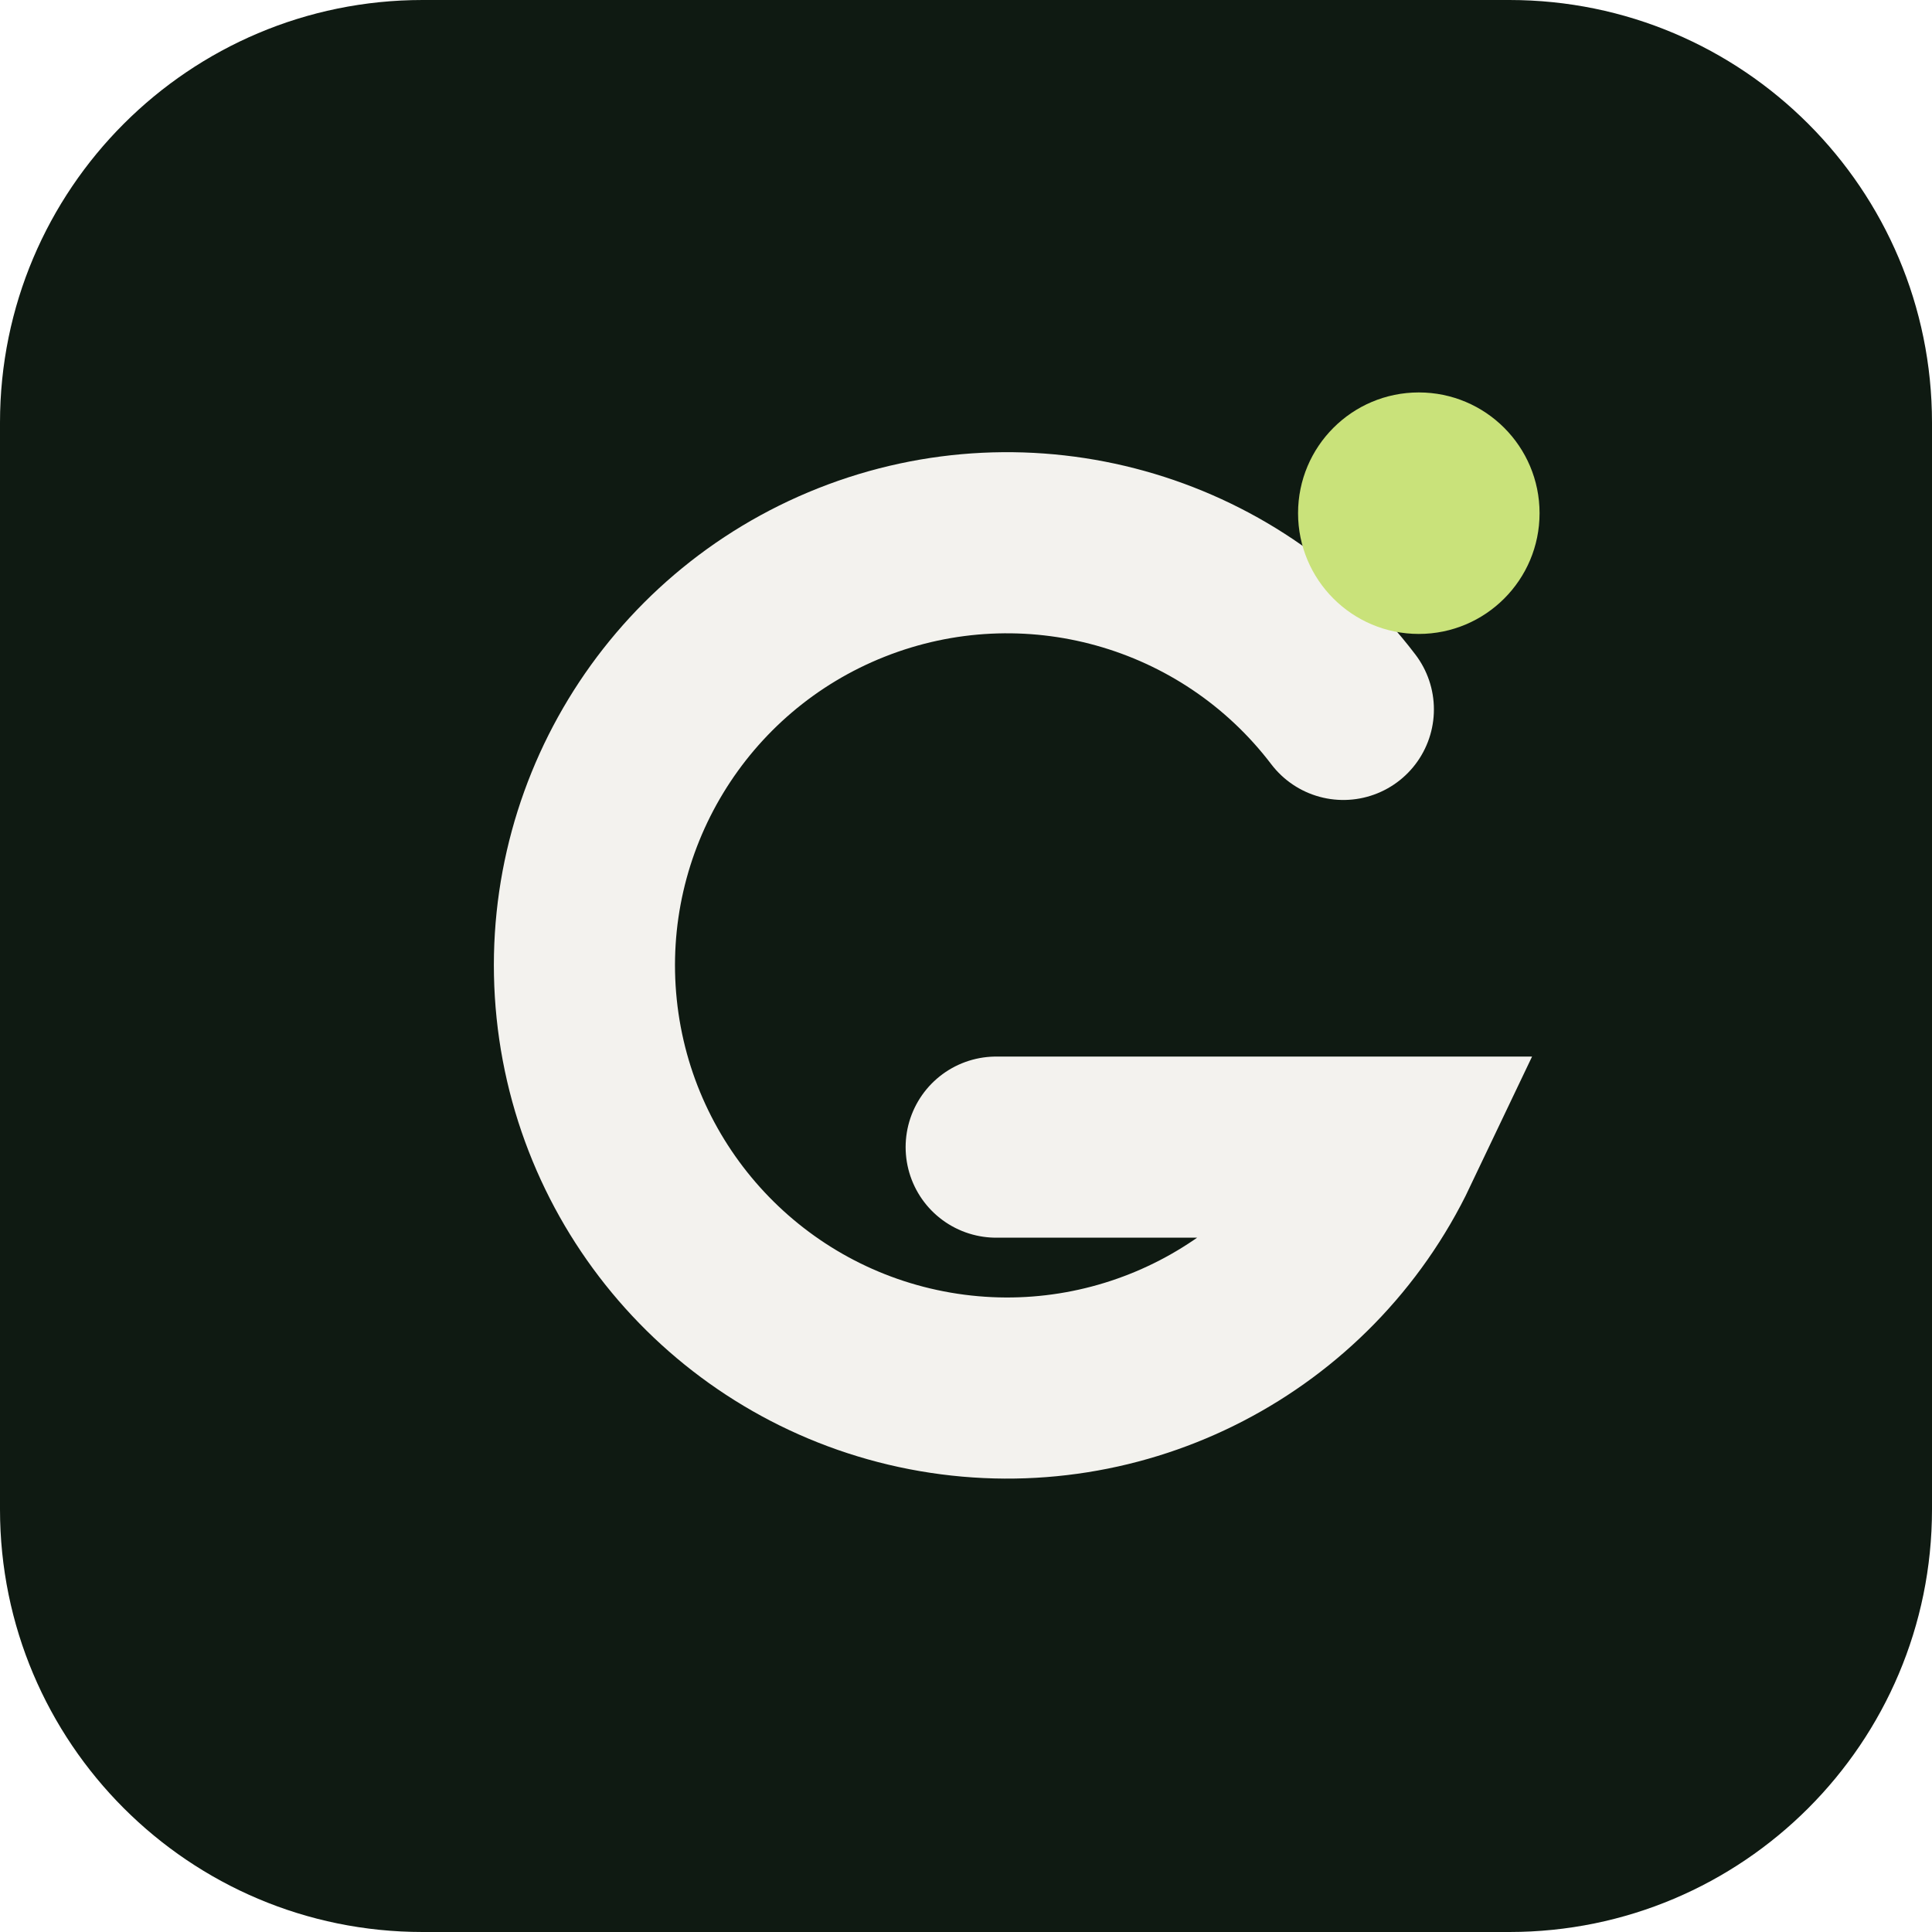
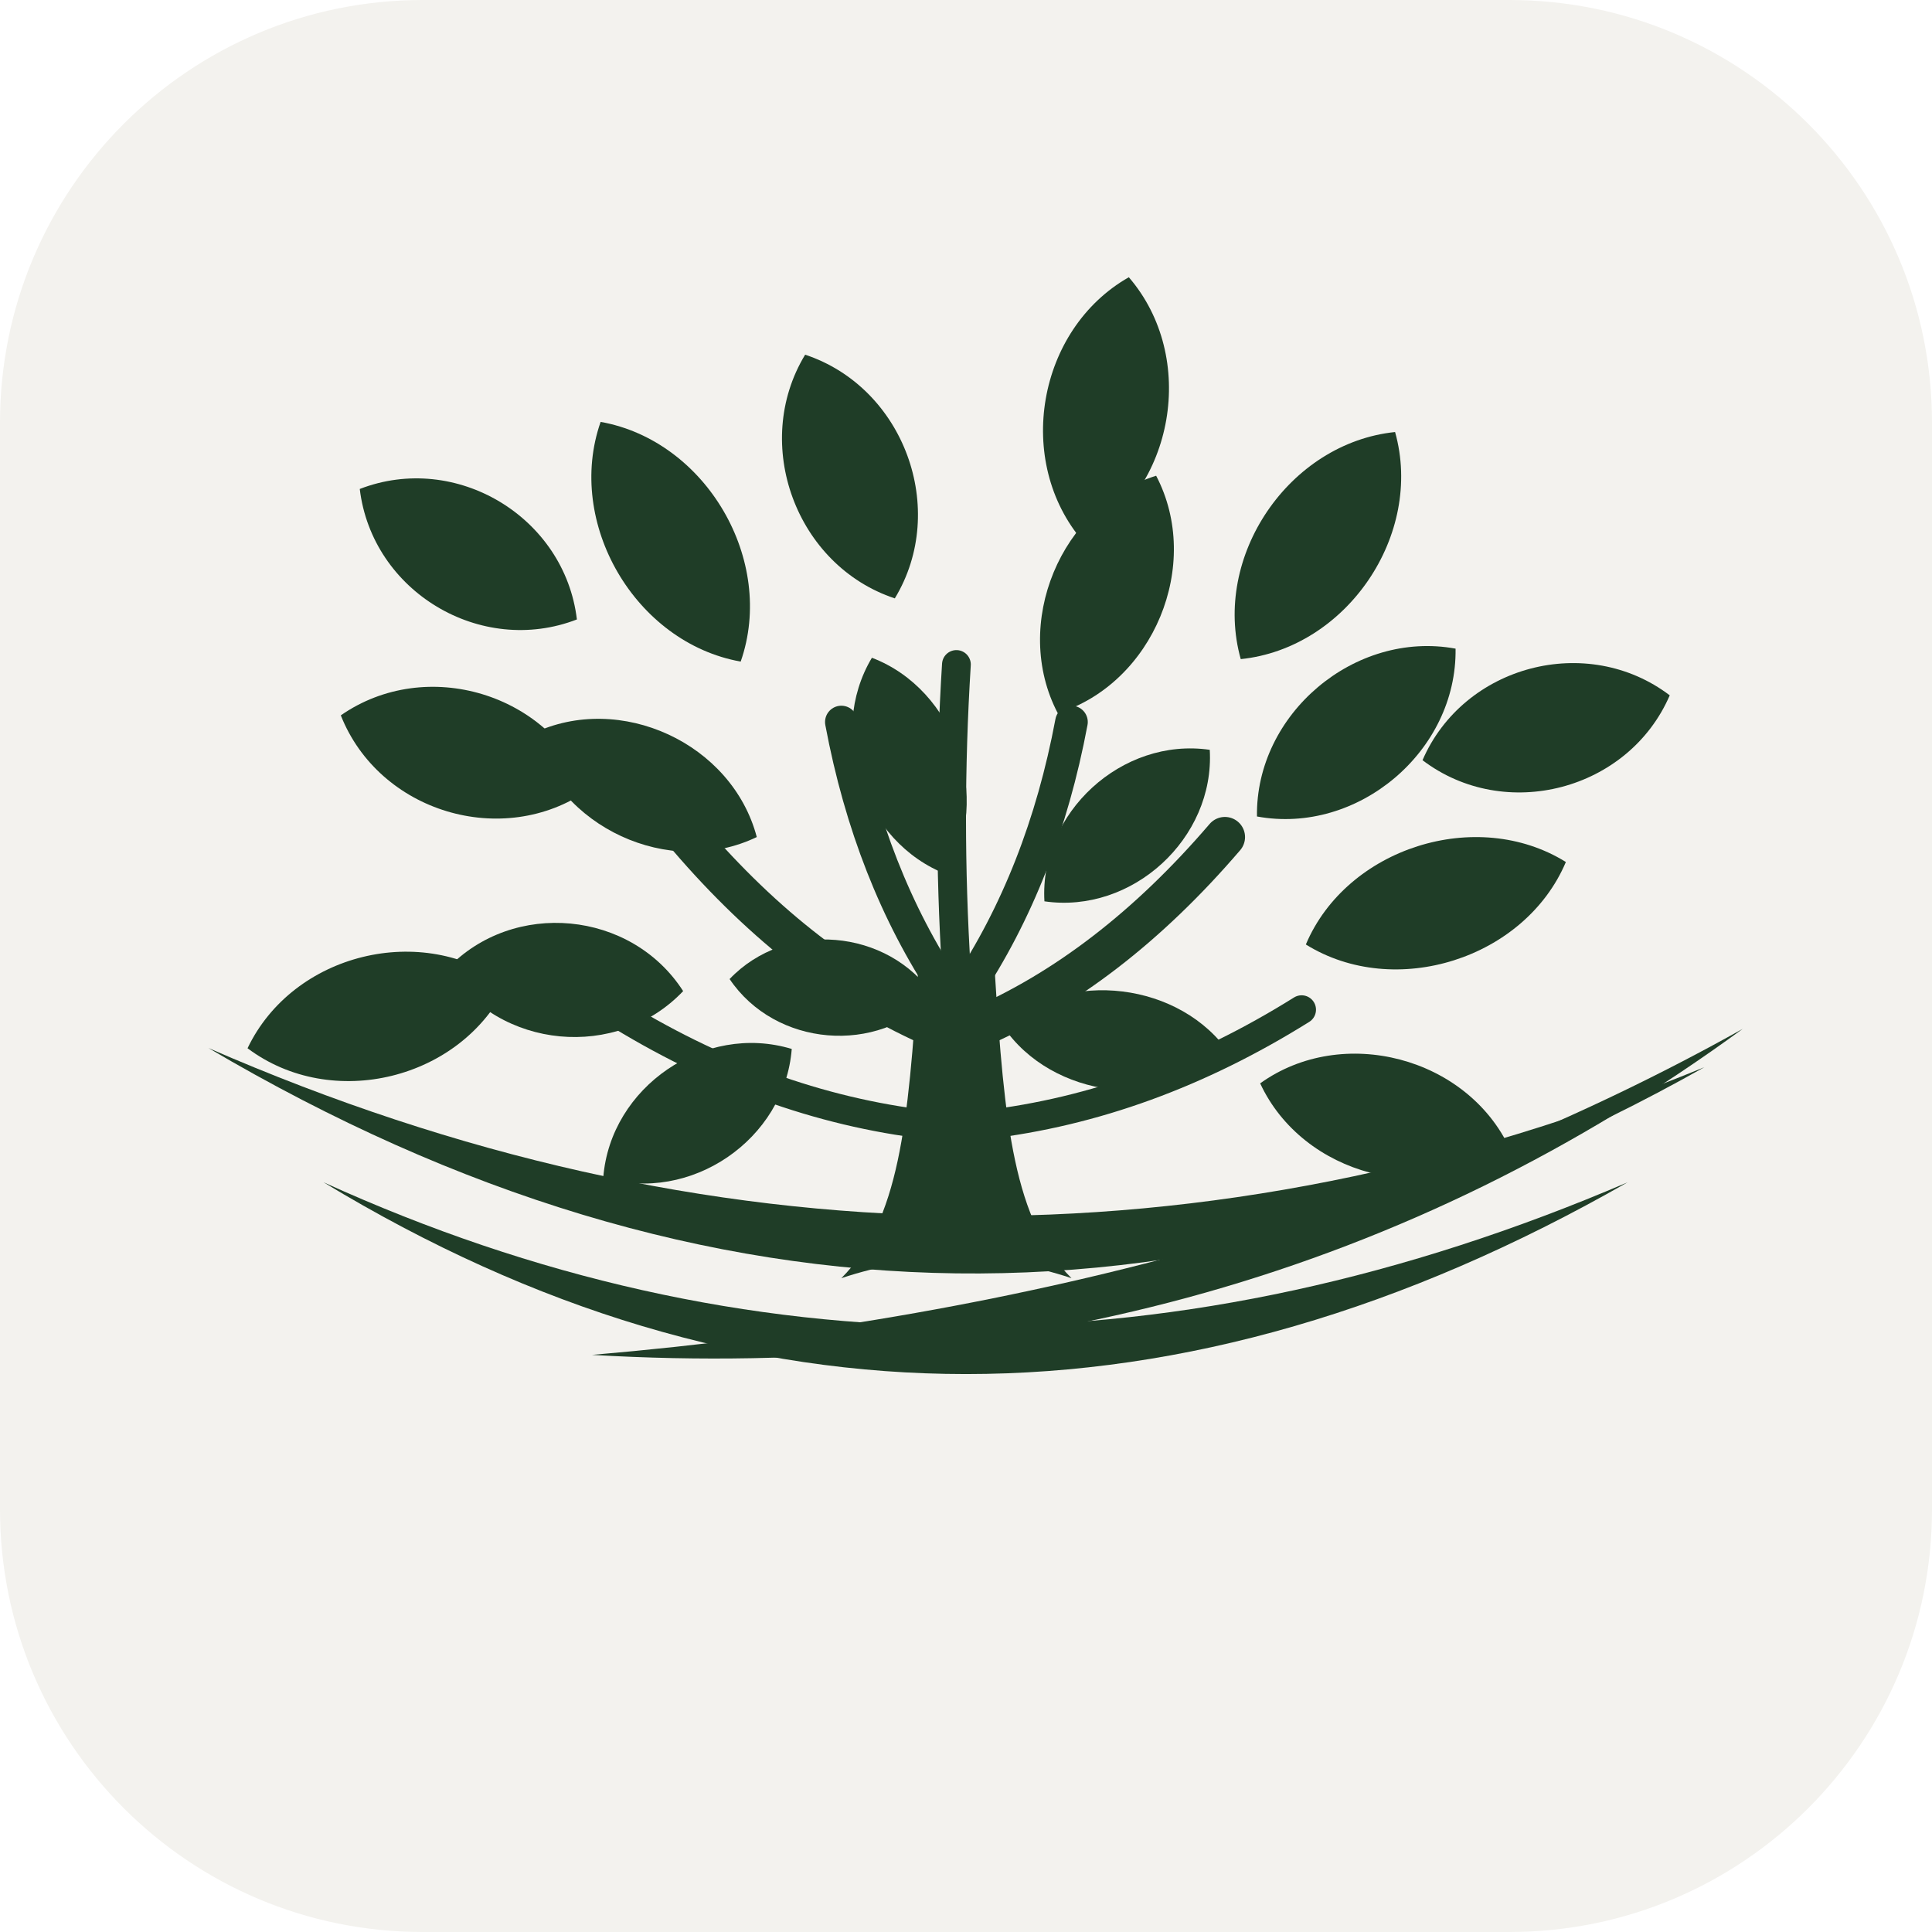
<svg xmlns="http://www.w3.org/2000/svg" viewBox="0 0 64 64">
-   <rect width="64" height="64" rx="14" fill="#0F1A12" />
-   <path d="M44.5 23.5A14 14 0 1 0 46 38H33" fill="none" stroke="#F3F2EE" stroke-width="6" stroke-linecap="round" />
-   <circle cx="47" cy="17" r="4" fill="#C9E27A" />
+   <rect width="64" height="64" rx="14" fill="#F3F2EE" />
+   <svg x="5" y="9" width="54" height="40" viewBox="16 0 170 124">
+     <path d="M88,104 C94,98 95,88 96,72 L104,72 C105,88 106,98 112,104 Q100,100 88,104 Z" fill="#1F3D27" />
+     <path d="M98,78 Q84,72 72,58" stroke="#1F3D27" stroke-width="4.2" fill="none" stroke-linecap="round" />
+     <path d="M102,78 Q116,72 128,58" stroke="#1F3D27" stroke-width="4.2" fill="none" stroke-linecap="round" />
+     <path d="M99,74 Q91,62 88,46" stroke="#1F3D27" stroke-width="3.4" fill="none" stroke-linecap="round" />
+     <path d="M101,74 Q109,62 112,46" stroke="#1F3D27" stroke-width="3.4" fill="none" stroke-linecap="round" />
+     <path d="M100,72 Q99,56 100,40" stroke="#1F3D27" stroke-width="3" fill="none" stroke-linecap="round" />
+     <path d="M97,88 Q80,86 64,76" stroke="#1F3D27" stroke-width="3" fill="none" stroke-linecap="round" />
+     <path d="M103,88 Q120,86 136,76" stroke="#1F3D27" stroke-width="3" fill="none" stroke-linecap="round" />
+     <path transform="translate(67.5 52.6) rotate(-65.2)" d="M0,-12.868 C7.793,-6.434 7.793,6.434 0,12.868 C-7.793,6.434 -7.793,-6.434 0,-12.868 Z" fill="#1F3D27" />
+     <path transform="translate(115.6 13.4) rotate(9.8)" d="M0,-13.988 C8.505,-6.994 8.505,6.994 0,13.988 C-8.505,6.994 -8.505,-6.994 0,-13.988 Z" fill="#1F3D27" />
+     <path transform="translate(39.6 76.7) rotate(256.2)" d="M0,-13.927 C8.505,-6.963 8.505,6.963 0,13.927 C-8.505,6.963 -8.505,-6.963 0,-13.927 Z" fill="#1F3D27" />
+     <path transform="translate(70.2 27.2) rotate(-30.3)" d="M0,-14.476 C8.505,-7.238 8.505,7.238 0,14.476 C-8.505,7.238 -8.505,-7.238 0,-14.476 Z" fill="#1F3D27" />
+     <path transform="translate(161.5 46.6) rotate(75.3)" d="M0,-13.327 C8.505,-6.664 8.505,6.664 0,13.327 C-8.505,6.664 -8.505,-6.664 0,-13.327 Z" fill="#1F3D27" />
+     <path transform="translate(141.7 47.1) rotate(49.8)" d="M0,-13.558 C8.269,-6.779 8.269,6.779 0,13.558 C-8.269,6.779 -8.269,-6.779 0,-13.558 Z" fill="#1F3D27" />
+     <path transform="translate(116.7 79.2) rotate(97.0)" d="M0,-11.915 C6.848,-5.957 6.848,5.957 0,11.915 C-6.848,5.957 -6.848,-5.957 0,-11.915 Z" fill="#1F3D27" />
+     <path transform="translate(87.0 73.7) rotate(-85.2)" d="M0,-10.691 C6.651,-5.346 6.651,5.346 0,10.691 C-6.651,5.346 -6.651,-5.346 0,-10.691 Z" fill="#1F3D27" />
+     <path transform="translate(115.7 32.7) rotate(22.5)" d="M0,-13.404 C8.028,-6.702 8.028,6.702 0,13.404 C-8.028,6.702 -8.028,-6.702 0,-13.404 Z" fill="#1F3D27" />
+     <path transform="translate(144.7 87.1) rotate(104.7)" d="M0,-13.463 C8.134,-6.732 8.134,6.732 0,13.463 C-8.134,6.732 -8.134,-6.732 0,-13.463 Z" fill="#1F3D27" />
+     <path transform="translate(88.9 20.4) rotate(-20.2)" d="M0,-13.54 C8.495,-6.77 8.495,6.77 0,13.54 C-8.495,6.77 -8.495,-6.77 0,-13.54 Z" fill="#1F3D27" />
+     <path transform="translate(95.1 50.6) rotate(-19.1)" d="M0,-11.959 C7.129,-5.979 7.129,5.979 0,11.959 C-7.129,5.979 -7.129,-5.979 0,-11.959 Z" fill="#1F3D27" />
+     <path transform="translate(117.8 56.8) rotate(47.5)" d="M0,-11.693 C7.169,-5.846 7.169,5.846 0,11.693 C-7.169,5.846 -7.169,-5.846 0,-11.693 Z" fill="#1F3D27" />
+     <path transform="translate(137.7 27.6) rotate(34.2)" d="M0,-14.317 C8.505,-7.158 8.505,7.158 0,14.317 C-8.505,7.158 -8.505,-7.158 0,-14.317 Z" fill="#1F3D27" />
+     <path transform="translate(150.0 64.9) rotate(72.4)" d="M0,-14.224 C8.323,-7.112 8.323,7.112 0,14.224 C-8.323,7.112 -8.323,-7.112 0,-14.224 Z" fill="#1F3D27" />
+     <path transform="translate(59.2 72.9) rotate(-84.6)" d="M0,-12.358 C7.876,-6.179 7.876,6.179 0,12.358 C-7.876,6.179 -7.876,-6.179 0,-12.358 Z" fill="#1F3D27" />
+     <path transform="translate(48.7 49.2) rotate(-73.2)" d="M0,-13.474 C8.505,-6.737 8.505,6.737 0,13.474 C-8.505,6.737 -8.505,-6.737 0,-13.474 Z" fill="#1F3D27" />
+     <path transform="translate(73.0 86.8) rotate(235.7)" d="M0,-11.897 C7.396,-5.948 7.396,5.948 0,11.897 C-7.396,5.948 -7.396,-5.948 0,-11.897 Z" fill="#1F3D27" />
+     <path transform="translate(49.1 28.5) rotate(-59.0)" d="M0,-13.209 C8.505,-6.605 8.505,6.605 0,13.209 C-8.505,6.605 -8.505,-6.605 0,-13.209 Z" fill="#1F3D27" />
+     <path d="M22,80 Q100,126 178,82 Q100,114 22,80 Z" fill="#1F3D27" />
+     <path d="M34,94 Q100,134 170,94 Q100,124 34,94 Z" fill="#1F3D27" />
+     <path d="M62,112 Q130,116 182,78 Q132,106 62,112 Z" fill="#1F3D27" />
+   </svg>
</svg>
